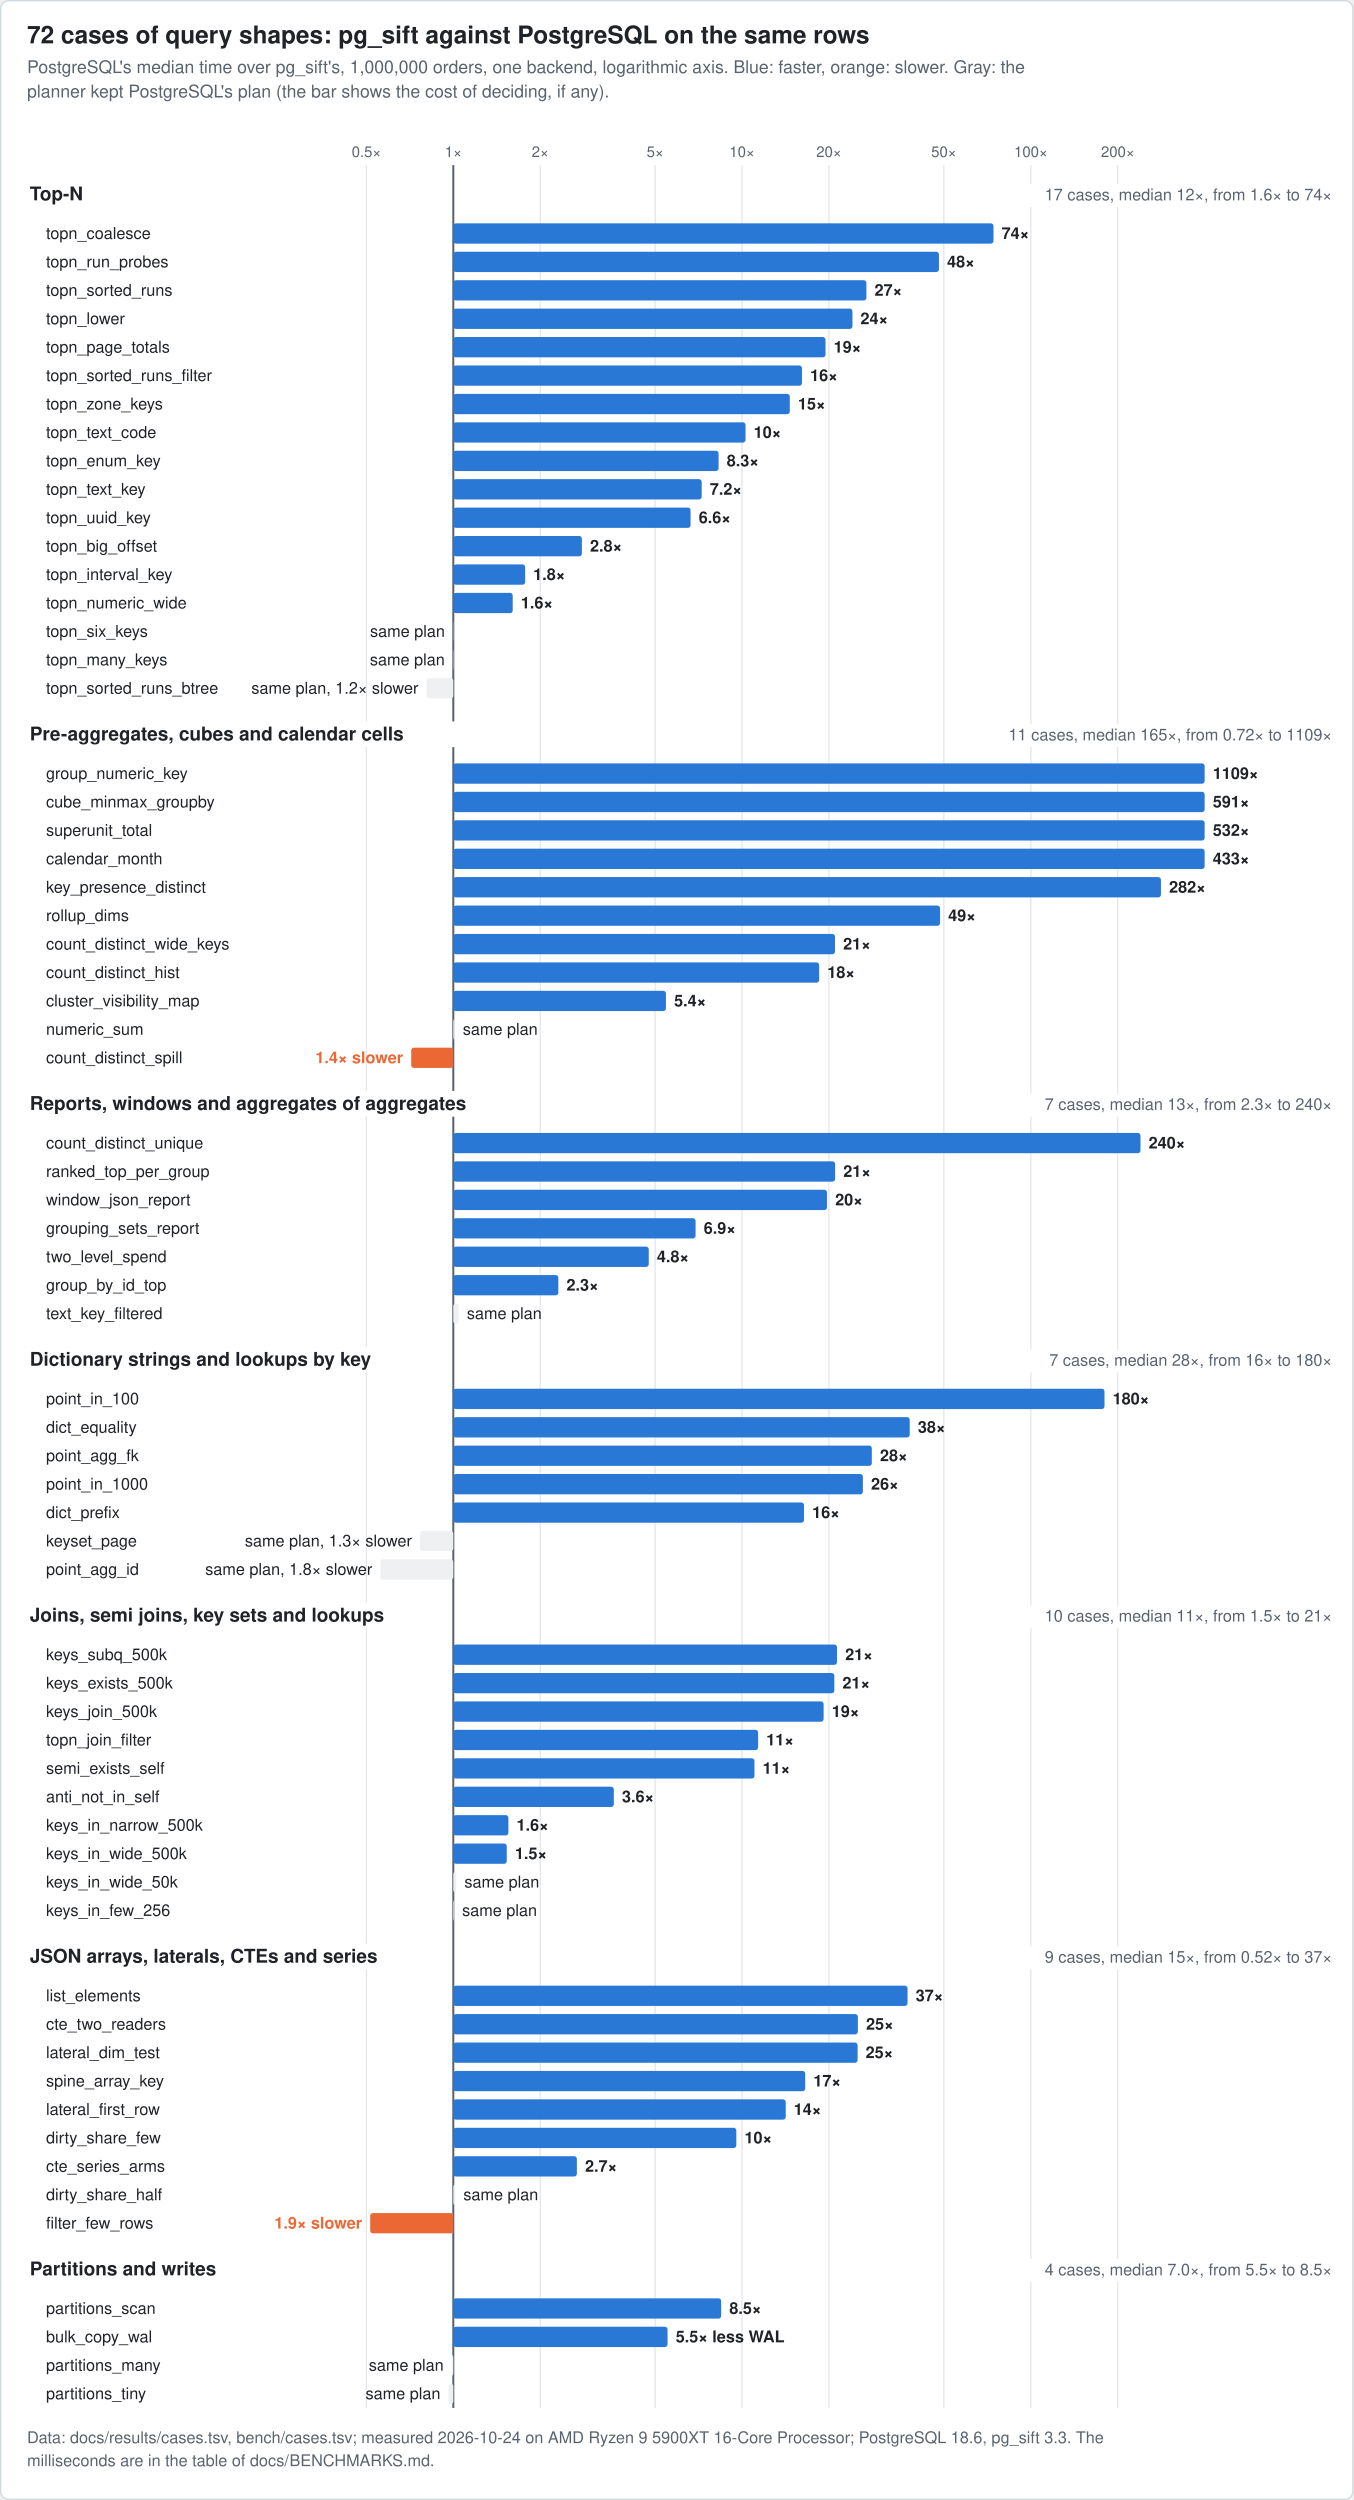
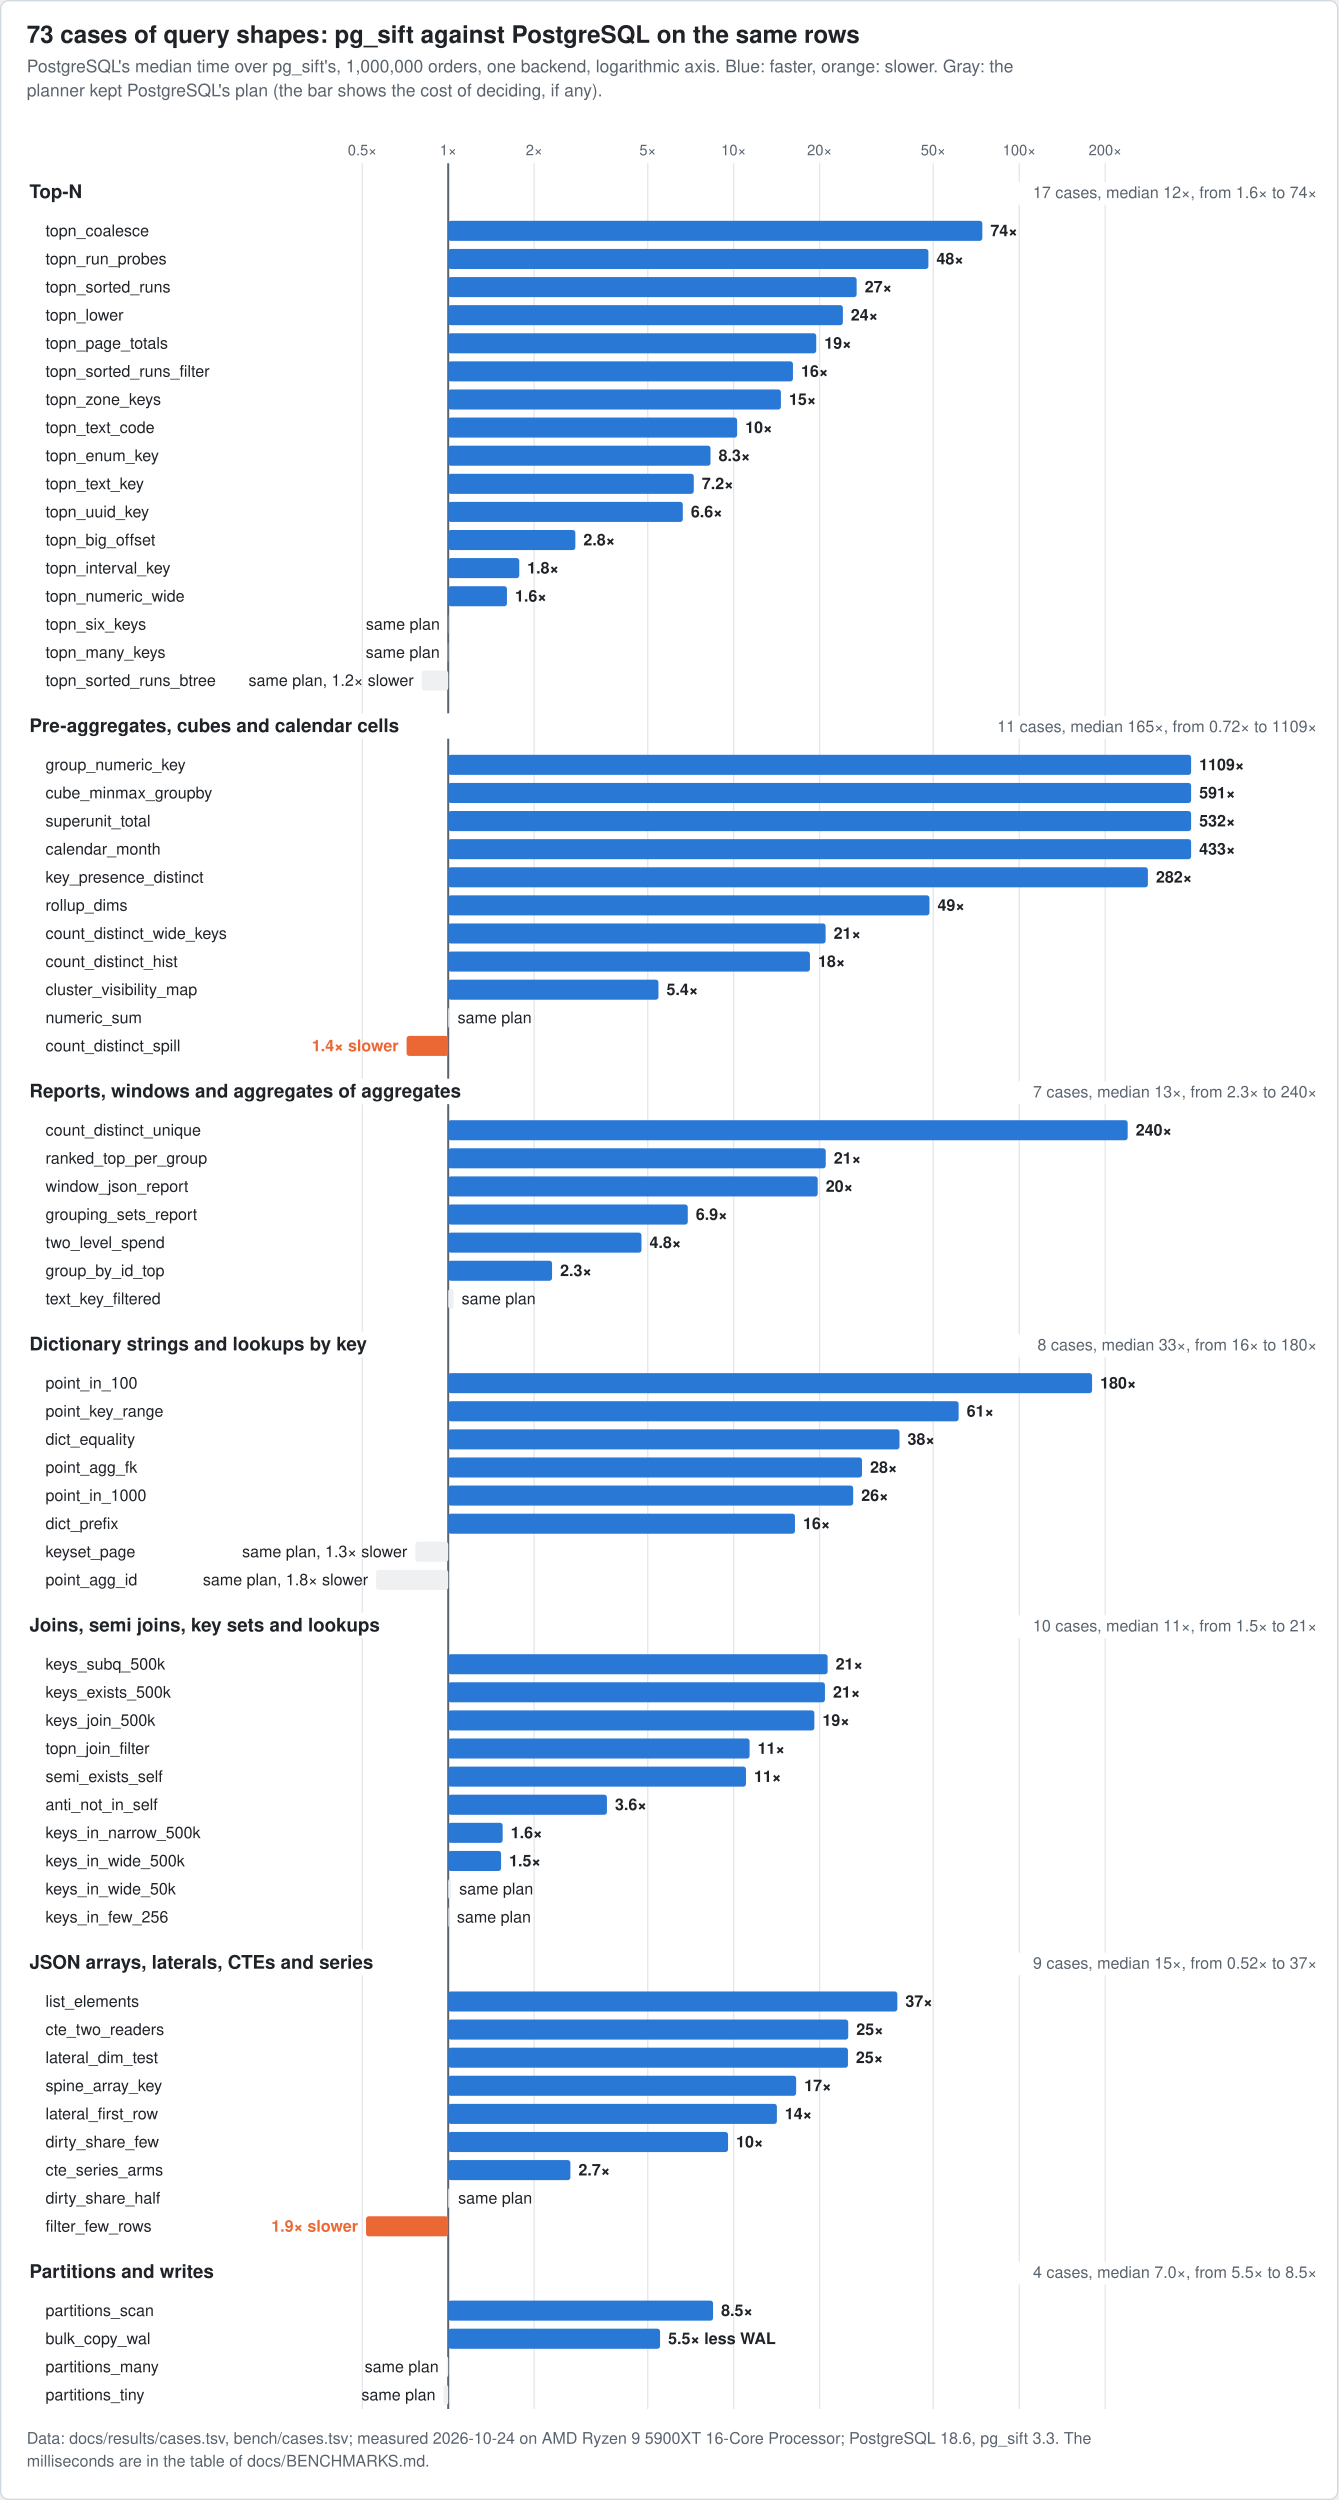
- <svg xmlns="http://www.w3.org/2000/svg" width="1000" height="1847" viewBox="0 0 1000 1847" role="img" aria-labelledby="t d" font-family="Helvetica, Arial, sans-serif">
-   <rect x="0.5" y="0.5" width="999" height="1846" rx="6" fill="#ffffff" stroke="#d1d9e0" />
-   <text x="20" y="32" font-size="18" text-anchor="start" fill="#1f2328" font-weight="bold">72 cases of query shapes: pg_sift against PostgreSQL on the same rows</text>
+ <svg xmlns="http://www.w3.org/2000/svg" width="1000" height="1868" viewBox="0 0 1000 1868" role="img" aria-labelledby="t d" font-family="Helvetica, Arial, sans-serif">
+   <rect x="0.5" y="0.5" width="999" height="1867" rx="6" fill="#ffffff" stroke="#d1d9e0" />
+   <text x="20" y="32" font-size="18" text-anchor="start" fill="#1f2328" font-weight="bold">73 cases of query shapes: pg_sift against PostgreSQL on the same rows</text>
  <text x="20" y="54" font-size="13" text-anchor="start" fill="#59636e">PostgreSQL's median time over pg_sift's, 1,000,000 orders, one backend, logarithmic axis. Blue: faster, orange: slower. Gray: the</text>
  <text x="20" y="72" font-size="13" text-anchor="start" fill="#59636e">planner kept PostgreSQL's plan (the bar shows the cost of deciding, if any).</text>
-   <line x1="270.7" y1="122" x2="270.7" y2="1779" stroke="#e3e7eb" stroke-width="1" />
+   <line x1="270.7" y1="122" x2="270.7" y2="1800" stroke="#e3e7eb" stroke-width="1" />
  <text x="270.7" y="116" font-size="11" text-anchor="middle" fill="#59636e">0.5×</text>
-   <line x1="334.9" y1="122" x2="334.9" y2="1779" stroke="#59636e" stroke-width="1.5" />
+   <line x1="334.9" y1="122" x2="334.9" y2="1800" stroke="#59636e" stroke-width="1.5" />
  <text x="334.9" y="116" font-size="11" text-anchor="middle" fill="#59636e">1×</text>
-   <line x1="399.1" y1="122" x2="399.1" y2="1779" stroke="#e3e7eb" stroke-width="1" />
+   <line x1="399.1" y1="122" x2="399.1" y2="1800" stroke="#e3e7eb" stroke-width="1" />
  <text x="399.1" y="116" font-size="11" text-anchor="middle" fill="#59636e">2×</text>
-   <line x1="484" y1="122" x2="484" y2="1779" stroke="#e3e7eb" stroke-width="1" />
+   <line x1="484" y1="122" x2="484" y2="1800" stroke="#e3e7eb" stroke-width="1" />
  <text x="484" y="116" font-size="11" text-anchor="middle" fill="#59636e">5×</text>
-   <line x1="548.2" y1="122" x2="548.2" y2="1779" stroke="#e3e7eb" stroke-width="1" />
+   <line x1="548.2" y1="122" x2="548.2" y2="1800" stroke="#e3e7eb" stroke-width="1" />
  <text x="548.2" y="116" font-size="11" text-anchor="middle" fill="#59636e">10×</text>
-   <line x1="612.4" y1="122" x2="612.4" y2="1779" stroke="#e3e7eb" stroke-width="1" />
+   <line x1="612.4" y1="122" x2="612.4" y2="1800" stroke="#e3e7eb" stroke-width="1" />
  <text x="612.4" y="116" font-size="11" text-anchor="middle" fill="#59636e">20×</text>
-   <line x1="697.3" y1="122" x2="697.3" y2="1779" stroke="#e3e7eb" stroke-width="1" />
+   <line x1="697.3" y1="122" x2="697.3" y2="1800" stroke="#e3e7eb" stroke-width="1" />
  <text x="697.3" y="116" font-size="11" text-anchor="middle" fill="#59636e">50×</text>
-   <line x1="761.6" y1="122" x2="761.6" y2="1779" stroke="#e3e7eb" stroke-width="1" />
+   <line x1="761.6" y1="122" x2="761.6" y2="1800" stroke="#e3e7eb" stroke-width="1" />
  <text x="761.6" y="116" font-size="11" text-anchor="middle" fill="#59636e">100×</text>
-   <line x1="825.8" y1="122" x2="825.8" y2="1779" stroke="#e3e7eb" stroke-width="1" />
+   <line x1="825.8" y1="122" x2="825.8" y2="1800" stroke="#e3e7eb" stroke-width="1" />
  <text x="825.8" y="116" font-size="11" text-anchor="middle" fill="#59636e">200×</text>
  <rect x="19" y="134" width="45.2" height="19" fill="#ffffff" rx="3" />
  <text x="22" y="148" font-size="14" text-anchor="start" fill="#1f2328" font-weight="bold">Top-N</text>
  <rect x="725.6" y="136" width="261.4" height="17" fill="#ffffff" rx="3" />
  <text x="984" y="148" font-size="12" text-anchor="end" fill="#59636e">17 cases, median 12×, from 1.6× to 74×</text>
  <text x="34" y="176.5" font-size="12" text-anchor="start" fill="#1f2328">topn_coalesce</text>
  <rect x="334.9" y="165" width="399.1" height="15" fill="#2a78d6" rx="2" />
  <text x="740" y="176.5" font-size="12" text-anchor="start" fill="#1f2328" font-weight="bold">74×</text>
  <text x="34" y="197.5" font-size="12" text-anchor="start" fill="#1f2328">topn_run_probes</text>
  <rect x="334.9" y="186" width="358.8" height="15" fill="#2a78d6" rx="2" />
  <text x="699.7" y="197.5" font-size="12" text-anchor="start" fill="#1f2328" font-weight="bold">48×</text>
  <text x="34" y="218.5" font-size="12" text-anchor="start" fill="#1f2328">topn_sorted_runs</text>
  <rect x="334.9" y="207" width="305.2" height="15" fill="#2a78d6" rx="2" />
  <text x="646.1" y="218.5" font-size="12" text-anchor="start" fill="#1f2328" font-weight="bold">27×</text>
  <text x="34" y="239.5" font-size="12" text-anchor="start" fill="#1f2328">topn_lower</text>
  <rect x="334.9" y="228" width="294.9" height="15" fill="#2a78d6" rx="2" />
  <text x="635.7" y="239.5" font-size="12" text-anchor="start" fill="#1f2328" font-weight="bold">24×</text>
  <text x="34" y="260.5" font-size="12" text-anchor="start" fill="#1f2328">topn_page_totals</text>
  <rect x="334.9" y="249" width="275" height="15" fill="#2a78d6" rx="2" />
  <text x="615.9" y="260.5" font-size="12" text-anchor="start" fill="#1f2328" font-weight="bold">19×</text>
  <text x="34" y="281.5" font-size="12" text-anchor="start" fill="#1f2328">topn_sorted_runs_filter</text>
  <rect x="334.9" y="270" width="257.6" height="15" fill="#2a78d6" rx="2" />
  <text x="598.5" y="281.5" font-size="12" text-anchor="start" fill="#1f2328" font-weight="bold">16×</text>
  <text x="34" y="302.5" font-size="12" text-anchor="start" fill="#1f2328">topn_zone_keys</text>
  <rect x="334.9" y="291" width="248.6" height="15" fill="#2a78d6" rx="2" />
  <text x="589.5" y="302.5" font-size="12" text-anchor="start" fill="#1f2328" font-weight="bold">15×</text>
  <text x="34" y="323.5" font-size="12" text-anchor="start" fill="#1f2328">topn_text_code</text>
  <rect x="334.9" y="312" width="215.9" height="15" fill="#2a78d6" rx="2" />
  <text x="556.8" y="323.5" font-size="12" text-anchor="start" fill="#1f2328" font-weight="bold">10×</text>
  <text x="34" y="344.5" font-size="12" text-anchor="start" fill="#1f2328">topn_enum_key</text>
  <rect x="334.9" y="333" width="196" height="15" fill="#2a78d6" rx="2" />
  <text x="536.9" y="344.5" font-size="12" text-anchor="start" fill="#1f2328" font-weight="bold">8.3×</text>
  <text x="34" y="365.5" font-size="12" text-anchor="start" fill="#1f2328">topn_text_key</text>
  <rect x="334.9" y="354" width="183.5" height="15" fill="#2a78d6" rx="2" />
  <text x="524.4" y="365.5" font-size="12" text-anchor="start" fill="#1f2328" font-weight="bold">7.2×</text>
  <text x="34" y="386.5" font-size="12" text-anchor="start" fill="#1f2328">topn_uuid_key</text>
  <rect x="334.9" y="375" width="175.3" height="15" fill="#2a78d6" rx="2" />
  <text x="516.2" y="386.5" font-size="12" text-anchor="start" fill="#1f2328" font-weight="bold">6.6×</text>
  <text x="34" y="407.5" font-size="12" text-anchor="start" fill="#1f2328">topn_big_offset</text>
  <rect x="334.9" y="396" width="95" height="15" fill="#2a78d6" rx="2" />
  <text x="435.9" y="407.5" font-size="12" text-anchor="start" fill="#1f2328" font-weight="bold">2.8×</text>
  <text x="34" y="428.5" font-size="12" text-anchor="start" fill="#1f2328">topn_interval_key</text>
  <rect x="334.9" y="417" width="53.1" height="15" fill="#2a78d6" rx="2" />
  <text x="393.9" y="428.5" font-size="12" text-anchor="start" fill="#1f2328" font-weight="bold">1.8×</text>
  <text x="34" y="449.5" font-size="12" text-anchor="start" fill="#1f2328">topn_numeric_wide</text>
  <rect x="334.9" y="438" width="43.9" height="15" fill="#2a78d6" rx="2" />
  <text x="384.8" y="449.5" font-size="12" text-anchor="start" fill="#1f2328" font-weight="bold">1.6×</text>
  <text x="34" y="470.5" font-size="12" text-anchor="start" fill="#1f2328">topn_six_keys</text>
  <rect x="334.7" y="459" width="0.2" height="15" fill="#eef0f2" rx="2" />
  <text x="328.7" y="470.5" font-size="12" text-anchor="end" fill="#1f2328">same plan</text>
  <text x="34" y="491.5" font-size="12" text-anchor="start" fill="#1f2328">topn_many_keys</text>
  <rect x="334.6" y="480" width="0.3" height="15" fill="#eef0f2" rx="2" />
  <text x="328.6" y="491.5" font-size="12" text-anchor="end" fill="#1f2328">same plan</text>
  <text x="34" y="512.5" font-size="12" text-anchor="start" fill="#1f2328">topn_sorted_runs_btree</text>
  <rect x="315.1" y="501" width="19.8" height="15" fill="#eef0f2" rx="2" />
  <text x="309.1" y="512.5" font-size="12" text-anchor="end" fill="#1f2328">same plan, 1.2× slower</text>
  <rect x="19" y="533" width="319.6" height="19" fill="#ffffff" rx="3" />
  <text x="22" y="547" font-size="14" text-anchor="start" fill="#1f2328" font-weight="bold">Pre-aggregates, cubes and calendar cells</text>
  <rect x="698.8" y="535" width="288.2" height="17" fill="#ffffff" rx="3" />
  <text x="984" y="547" font-size="12" text-anchor="end" fill="#59636e">11 cases, median 165×, from 0.72× to 1109×</text>
  <text x="34" y="575.5" font-size="12" text-anchor="start" fill="#1f2328">group_numeric_key</text>
  <rect x="334.9" y="564" width="555.1" height="15" fill="#2a78d6" rx="2" />
  <text x="896" y="575.5" font-size="12" text-anchor="start" fill="#1f2328" font-weight="bold">1109×</text>
  <text x="34" y="596.5" font-size="12" text-anchor="start" fill="#1f2328">cube_minmax_groupby</text>
  <rect x="334.9" y="585" width="555.1" height="15" fill="#2a78d6" rx="2" />
  <text x="896" y="596.5" font-size="12" text-anchor="start" fill="#1f2328" font-weight="bold">591×</text>
  <text x="34" y="617.5" font-size="12" text-anchor="start" fill="#1f2328">superunit_total</text>
  <rect x="334.9" y="606" width="555.1" height="15" fill="#2a78d6" rx="2" />
  <text x="896" y="617.5" font-size="12" text-anchor="start" fill="#1f2328" font-weight="bold">532×</text>
  <text x="34" y="638.5" font-size="12" text-anchor="start" fill="#1f2328">calendar_month</text>
  <rect x="334.9" y="627" width="555.1" height="15" fill="#2a78d6" rx="2" />
  <text x="896" y="638.5" font-size="12" text-anchor="start" fill="#1f2328" font-weight="bold">433×</text>
  <text x="34" y="659.5" font-size="12" text-anchor="start" fill="#1f2328">key_presence_distinct</text>
  <rect x="334.9" y="648" width="522.8" height="15" fill="#2a78d6" rx="2" />
  <text x="863.7" y="659.5" font-size="12" text-anchor="start" fill="#1f2328" font-weight="bold">282×</text>
  <text x="34" y="680.5" font-size="12" text-anchor="start" fill="#1f2328">rollup_dims</text>
  <rect x="334.9" y="669" width="359.6" height="15" fill="#2a78d6" rx="2" />
  <text x="700.5" y="680.5" font-size="12" text-anchor="start" fill="#1f2328" font-weight="bold">49×</text>
  <text x="34" y="701.5" font-size="12" text-anchor="start" fill="#1f2328">count_distinct_wide_keys</text>
  <rect x="334.9" y="690" width="282" height="15" fill="#2a78d6" rx="2" />
  <text x="622.9" y="701.5" font-size="12" text-anchor="start" fill="#1f2328" font-weight="bold">21×</text>
  <text x="34" y="722.5" font-size="12" text-anchor="start" fill="#1f2328">count_distinct_hist</text>
  <rect x="334.9" y="711" width="270.3" height="15" fill="#2a78d6" rx="2" />
  <text x="611.2" y="722.5" font-size="12" text-anchor="start" fill="#1f2328" font-weight="bold">18×</text>
  <text x="34" y="743.5" font-size="12" text-anchor="start" fill="#1f2328">cluster_visibility_map</text>
  <rect x="334.9" y="732" width="157.1" height="15" fill="#2a78d6" rx="2" />
  <text x="498" y="743.5" font-size="12" text-anchor="start" fill="#1f2328" font-weight="bold">5.4×</text>
  <text x="34" y="764.5" font-size="12" text-anchor="start" fill="#1f2328">numeric_sum</text>
  <rect x="334.9" y="753" width="1" height="15" fill="#eef0f2" rx="2" />
  <text x="341.9" y="764.5" font-size="12" text-anchor="start" fill="#1f2328">same plan</text>
  <text x="34" y="785.5" font-size="12" text-anchor="start" fill="#1f2328">count_distinct_spill</text>
  <rect x="303.8" y="774" width="31.1" height="15" fill="#eb6834" rx="2" />
  <text x="297.8" y="785.5" font-size="12" text-anchor="end" fill="#eb6834" font-weight="bold">1.4× slower</text>
  <rect x="19" y="806" width="358.8" height="19" fill="#ffffff" rx="3" />
  <text x="22" y="820" font-size="14" text-anchor="start" fill="#1f2328" font-weight="bold">Reports, windows and aggregates of aggregates</text>
  <rect x="725.6" y="808" width="261.4" height="17" fill="#ffffff" rx="3" />
  <text x="984" y="820" font-size="12" text-anchor="end" fill="#59636e">7 cases, median 13×, from 2.3× to 240×</text>
  <text x="34" y="848.5" font-size="12" text-anchor="start" fill="#1f2328">count_distinct_unique</text>
  <rect x="334.9" y="837" width="507.7" height="15" fill="#2a78d6" rx="2" />
  <text x="848.6" y="848.5" font-size="12" text-anchor="start" fill="#1f2328" font-weight="bold">240×</text>
  <text x="34" y="869.5" font-size="12" text-anchor="start" fill="#1f2328">ranked_top_per_group</text>
  <rect x="334.9" y="858" width="282.1" height="15" fill="#2a78d6" rx="2" />
  <text x="623" y="869.5" font-size="12" text-anchor="start" fill="#1f2328" font-weight="bold">21×</text>
  <text x="34" y="890.5" font-size="12" text-anchor="start" fill="#1f2328">window_json_report</text>
  <rect x="334.9" y="879" width="276.1" height="15" fill="#2a78d6" rx="2" />
  <text x="617" y="890.5" font-size="12" text-anchor="start" fill="#1f2328" font-weight="bold">20×</text>
  <text x="34" y="911.5" font-size="12" text-anchor="start" fill="#1f2328">grouping_sets_report</text>
  <rect x="334.9" y="900" width="179" height="15" fill="#2a78d6" rx="2" />
  <text x="519.9" y="911.5" font-size="12" text-anchor="start" fill="#1f2328" font-weight="bold">6.9×</text>
  <text x="34" y="932.5" font-size="12" text-anchor="start" fill="#1f2328">two_level_spend</text>
  <rect x="334.9" y="921" width="144.4" height="15" fill="#2a78d6" rx="2" />
  <text x="485.3" y="932.5" font-size="12" text-anchor="start" fill="#1f2328" font-weight="bold">4.8×</text>
  <text x="34" y="953.5" font-size="12" text-anchor="start" fill="#1f2328">group_by_id_top</text>
  <rect x="334.9" y="942" width="77.6" height="15" fill="#2a78d6" rx="2" />
  <text x="418.5" y="953.5" font-size="12" text-anchor="start" fill="#1f2328" font-weight="bold">2.3×</text>
  <text x="34" y="974.5" font-size="12" text-anchor="start" fill="#1f2328">text_key_filtered</text>
  <rect x="334.9" y="963" width="4" height="15" fill="#eef0f2" rx="2" />
  <text x="344.9" y="974.5" font-size="12" text-anchor="start" fill="#1f2328">same plan</text>
  <rect x="19" y="995" width="296.1" height="19" fill="#ffffff" rx="3" />
  <text x="22" y="1009" font-size="14" text-anchor="start" fill="#1f2328" font-weight="bold">Dictionary strings and lookups by key</text>
  <rect x="732.4" y="997" width="254.6" height="17" fill="#ffffff" rx="3" />
-   <text x="984" y="1009" font-size="12" text-anchor="end" fill="#59636e">7 cases, median 28×, from 16× to 180×</text>
+   <text x="984" y="1009" font-size="12" text-anchor="end" fill="#59636e">8 cases, median 33×, from 16× to 180×</text>
  <text x="34" y="1037.5" font-size="12" text-anchor="start" fill="#1f2328">point_in_100</text>
  <rect x="334.9" y="1026" width="481.1" height="15" fill="#2a78d6" rx="2" />
  <text x="822" y="1037.5" font-size="12" text-anchor="start" fill="#1f2328" font-weight="bold">180×</text>
-   <text x="34" y="1058.5" font-size="12" text-anchor="start" fill="#1f2328">dict_equality</text>
-   <rect x="334.9" y="1047" width="337.2" height="15" fill="#2a78d6" rx="2" />
-   <text x="678.1" y="1058.5" font-size="12" text-anchor="start" fill="#1f2328" font-weight="bold">38×</text>
-   <text x="34" y="1079.5" font-size="12" text-anchor="start" fill="#1f2328">point_agg_fk</text>
-   <rect x="334.9" y="1068" width="309.2" height="15" fill="#2a78d6" rx="2" />
-   <text x="650.1" y="1079.5" font-size="12" text-anchor="start" fill="#1f2328" font-weight="bold">28×</text>
-   <text x="34" y="1100.5" font-size="12" text-anchor="start" fill="#1f2328">point_in_1000</text>
-   <rect x="334.9" y="1089" width="302.6" height="15" fill="#2a78d6" rx="2" />
-   <text x="643.5" y="1100.5" font-size="12" text-anchor="start" fill="#1f2328" font-weight="bold">26×</text>
-   <text x="34" y="1121.5" font-size="12" text-anchor="start" fill="#1f2328">dict_prefix</text>
-   <rect x="334.9" y="1110" width="259.1" height="15" fill="#2a78d6" rx="2" />
-   <text x="600" y="1121.5" font-size="12" text-anchor="start" fill="#1f2328" font-weight="bold">16×</text>
-   <text x="34" y="1142.5" font-size="12" text-anchor="start" fill="#1f2328">keyset_page</text>
-   <rect x="310.3" y="1131" width="24.6" height="15" fill="#eef0f2" rx="2" />
-   <text x="304.3" y="1142.5" font-size="12" text-anchor="end" fill="#1f2328">same plan, 1.3× slower</text>
-   <text x="34" y="1163.5" font-size="12" text-anchor="start" fill="#1f2328">point_agg_id</text>
-   <rect x="281" y="1152" width="53.9" height="15" fill="#eef0f2" rx="2" />
-   <text x="275" y="1163.5" font-size="12" text-anchor="end" fill="#1f2328">same plan, 1.8× slower</text>
-   <rect x="19" y="1184" width="311.8" height="19" fill="#ffffff" rx="3" />
-   <text x="22" y="1198" font-size="14" text-anchor="start" fill="#1f2328" font-weight="bold">Joins, semi joins, key sets and lookups</text>
-   <rect x="725.6" y="1186" width="261.4" height="17" fill="#ffffff" rx="3" />
-   <text x="984" y="1198" font-size="12" text-anchor="end" fill="#59636e">10 cases, median 11×, from 1.5× to 21×</text>
-   <text x="34" y="1226.5" font-size="12" text-anchor="start" fill="#1f2328">keys_subq_500k</text>
-   <rect x="334.9" y="1215" width="283.5" height="15" fill="#2a78d6" rx="2" />
-   <text x="624.4" y="1226.5" font-size="12" text-anchor="start" fill="#1f2328" font-weight="bold">21×</text>
-   <text x="34" y="1247.5" font-size="12" text-anchor="start" fill="#1f2328">keys_exists_500k</text>
-   <rect x="334.9" y="1236" width="281.5" height="15" fill="#2a78d6" rx="2" />
-   <text x="622.4" y="1247.5" font-size="12" text-anchor="start" fill="#1f2328" font-weight="bold">21×</text>
-   <text x="34" y="1268.5" font-size="12" text-anchor="start" fill="#1f2328">keys_join_500k</text>
-   <rect x="334.9" y="1257" width="273.6" height="15" fill="#2a78d6" rx="2" />
-   <text x="614.5" y="1268.5" font-size="12" text-anchor="start" fill="#1f2328" font-weight="bold">19×</text>
-   <text x="34" y="1289.5" font-size="12" text-anchor="start" fill="#1f2328">topn_join_filter</text>
-   <rect x="334.9" y="1278" width="225.2" height="15" fill="#2a78d6" rx="2" />
-   <text x="566.1" y="1289.5" font-size="12" text-anchor="start" fill="#1f2328" font-weight="bold">11×</text>
-   <text x="34" y="1310.5" font-size="12" text-anchor="start" fill="#1f2328">semi_exists_self</text>
-   <rect x="334.9" y="1299" width="222.5" height="15" fill="#2a78d6" rx="2" />
-   <text x="563.4" y="1310.5" font-size="12" text-anchor="start" fill="#1f2328" font-weight="bold">11×</text>
-   <text x="34" y="1331.5" font-size="12" text-anchor="start" fill="#1f2328">anti_not_in_self</text>
-   <rect x="334.9" y="1320" width="118.6" height="15" fill="#2a78d6" rx="2" />
-   <text x="459.5" y="1331.5" font-size="12" text-anchor="start" fill="#1f2328" font-weight="bold">3.6×</text>
-   <text x="34" y="1352.5" font-size="12" text-anchor="start" fill="#1f2328">keys_in_narrow_500k</text>
-   <rect x="334.9" y="1341" width="40.7" height="15" fill="#2a78d6" rx="2" />
-   <text x="381.6" y="1352.5" font-size="12" text-anchor="start" fill="#1f2328" font-weight="bold">1.6×</text>
-   <text x="34" y="1373.5" font-size="12" text-anchor="start" fill="#1f2328">keys_in_wide_500k</text>
-   <rect x="334.9" y="1362" width="39.5" height="15" fill="#2a78d6" rx="2" />
-   <text x="380.4" y="1373.5" font-size="12" text-anchor="start" fill="#1f2328" font-weight="bold">1.5×</text>
-   <text x="34" y="1394.5" font-size="12" text-anchor="start" fill="#1f2328">keys_in_wide_50k</text>
-   <rect x="334.9" y="1383" width="2.2" height="15" fill="#eef0f2" rx="2" />
-   <text x="343.1" y="1394.5" font-size="12" text-anchor="start" fill="#1f2328">same plan</text>
-   <text x="34" y="1415.5" font-size="12" text-anchor="start" fill="#1f2328">keys_in_few_256</text>
-   <rect x="334.9" y="1404" width="0.5" height="15" fill="#eef0f2" rx="2" />
-   <text x="341.4" y="1415.5" font-size="12" text-anchor="start" fill="#1f2328">same plan</text>
-   <rect x="19" y="1436" width="303.9" height="19" fill="#ffffff" rx="3" />
-   <text x="22" y="1450" font-size="14" text-anchor="start" fill="#1f2328" font-weight="bold">JSON arrays, laterals, CTEs and series</text>
-   <rect x="725.6" y="1438" width="261.4" height="17" fill="#ffffff" rx="3" />
-   <text x="984" y="1450" font-size="12" text-anchor="end" fill="#59636e">9 cases, median 15×, from 0.52× to 37×</text>
-   <text x="34" y="1478.5" font-size="12" text-anchor="start" fill="#1f2328">list_elements</text>
-   <rect x="334.9" y="1467" width="335.6" height="15" fill="#2a78d6" rx="2" />
-   <text x="676.5" y="1478.5" font-size="12" text-anchor="start" fill="#1f2328" font-weight="bold">37×</text>
-   <text x="34" y="1499.5" font-size="12" text-anchor="start" fill="#1f2328">cte_two_readers</text>
-   <rect x="334.9" y="1488" width="298.9" height="15" fill="#2a78d6" rx="2" />
-   <text x="639.8" y="1499.5" font-size="12" text-anchor="start" fill="#1f2328" font-weight="bold">25×</text>
-   <text x="34" y="1520.5" font-size="12" text-anchor="start" fill="#1f2328">lateral_dim_test</text>
-   <rect x="334.9" y="1509" width="298.7" height="15" fill="#2a78d6" rx="2" />
-   <text x="639.5" y="1520.5" font-size="12" text-anchor="start" fill="#1f2328" font-weight="bold">25×</text>
-   <text x="34" y="1541.5" font-size="12" text-anchor="start" fill="#1f2328">spine_array_key</text>
-   <rect x="334.9" y="1530" width="260" height="15" fill="#2a78d6" rx="2" />
-   <text x="600.9" y="1541.5" font-size="12" text-anchor="start" fill="#1f2328" font-weight="bold">17×</text>
-   <text x="34" y="1562.5" font-size="12" text-anchor="start" fill="#1f2328">lateral_first_row</text>
-   <rect x="334.9" y="1551" width="245.6" height="15" fill="#2a78d6" rx="2" />
-   <text x="586.4" y="1562.5" font-size="12" text-anchor="start" fill="#1f2328" font-weight="bold">14×</text>
-   <text x="34" y="1583.5" font-size="12" text-anchor="start" fill="#1f2328">dirty_share_few</text>
-   <rect x="334.9" y="1572" width="209.1" height="15" fill="#2a78d6" rx="2" />
-   <text x="550" y="1583.5" font-size="12" text-anchor="start" fill="#1f2328" font-weight="bold">10×</text>
-   <text x="34" y="1604.5" font-size="12" text-anchor="start" fill="#1f2328">cte_series_arms</text>
-   <rect x="334.9" y="1593" width="91.3" height="15" fill="#2a78d6" rx="2" />
-   <text x="432.2" y="1604.5" font-size="12" text-anchor="start" fill="#1f2328" font-weight="bold">2.7×</text>
-   <text x="34" y="1625.5" font-size="12" text-anchor="start" fill="#1f2328">dirty_share_half</text>
-   <rect x="334.9" y="1614" width="1.4" height="15" fill="#eef0f2" rx="2" />
-   <text x="342.3" y="1625.5" font-size="12" text-anchor="start" fill="#1f2328">same plan</text>
-   <text x="34" y="1646.5" font-size="12" text-anchor="start" fill="#1f2328">filter_few_rows</text>
-   <rect x="273.5" y="1635" width="61.4" height="15" fill="#eb6834" rx="2" />
-   <text x="267.5" y="1646.5" font-size="12" text-anchor="end" fill="#eb6834" font-weight="bold">1.9× slower</text>
-   <rect x="19" y="1667" width="170.6" height="19" fill="#ffffff" rx="3" />
-   <text x="22" y="1681" font-size="14" text-anchor="start" fill="#1f2328" font-weight="bold">Partitions and writes</text>
-   <rect x="718.9" y="1669" width="268.1" height="17" fill="#ffffff" rx="3" />
-   <text x="984" y="1681" font-size="12" text-anchor="end" fill="#59636e">4 cases, median 7.0×, from 5.5× to 8.5×</text>
-   <text x="34" y="1709.5" font-size="12" text-anchor="start" fill="#1f2328">partitions_scan</text>
-   <rect x="334.9" y="1698" width="197.9" height="15" fill="#2a78d6" rx="2" />
-   <text x="538.8" y="1709.5" font-size="12" text-anchor="start" fill="#1f2328" font-weight="bold">8.5×</text>
-   <text x="34" y="1730.5" font-size="12" text-anchor="start" fill="#1f2328">bulk_copy_wal</text>
-   <rect x="334.9" y="1719" width="158.3" height="15" fill="#2a78d6" rx="2" />
-   <text x="499.2" y="1730.5" font-size="12" text-anchor="start" fill="#1f2328" font-weight="bold">5.5× less WAL</text>
-   <text x="34" y="1751.5" font-size="12" text-anchor="start" fill="#1f2328">partitions_many</text>
-   <rect x="333.8" y="1740" width="1.1" height="15" fill="#eef0f2" rx="2" />
-   <text x="327.8" y="1751.5" font-size="12" text-anchor="end" fill="#1f2328">same plan</text>
-   <text x="34" y="1772.5" font-size="12" text-anchor="start" fill="#1f2328">partitions_tiny</text>
-   <rect x="331.4" y="1761" width="3.5" height="15" fill="#eef0f2" rx="2" />
-   <text x="325.4" y="1772.5" font-size="12" text-anchor="end" fill="#1f2328">same plan</text>
-   <text x="20" y="1805" font-size="12" text-anchor="start" fill="#59636e">Data: docs/results/cases.tsv, bench/cases.tsv; measured 2026-10-24 on AMD Ryzen 9 5900XT 16-Core Processor; PostgreSQL 18.6, pg_sift 3.3. The</text>
-   <text x="20" y="1822" font-size="12" text-anchor="start" fill="#59636e">milliseconds are in the table of docs/BENCHMARKS.md.</text>
+   <text x="34" y="1058.5" font-size="12" text-anchor="start" fill="#1f2328">point_key_range</text>
+   <rect x="334.9" y="1047" width="381.4" height="15" fill="#2a78d6" rx="2" />
+   <text x="722.3" y="1058.5" font-size="12" text-anchor="start" fill="#1f2328" font-weight="bold">61×</text>
+   <text x="34" y="1079.5" font-size="12" text-anchor="start" fill="#1f2328">dict_equality</text>
+   <rect x="334.9" y="1068" width="337.2" height="15" fill="#2a78d6" rx="2" />
+   <text x="678.1" y="1079.5" font-size="12" text-anchor="start" fill="#1f2328" font-weight="bold">38×</text>
+   <text x="34" y="1100.5" font-size="12" text-anchor="start" fill="#1f2328">point_agg_fk</text>
+   <rect x="334.9" y="1089" width="309.2" height="15" fill="#2a78d6" rx="2" />
+   <text x="650.1" y="1100.5" font-size="12" text-anchor="start" fill="#1f2328" font-weight="bold">28×</text>
+   <text x="34" y="1121.5" font-size="12" text-anchor="start" fill="#1f2328">point_in_1000</text>
+   <rect x="334.9" y="1110" width="302.6" height="15" fill="#2a78d6" rx="2" />
+   <text x="643.5" y="1121.5" font-size="12" text-anchor="start" fill="#1f2328" font-weight="bold">26×</text>
+   <text x="34" y="1142.5" font-size="12" text-anchor="start" fill="#1f2328">dict_prefix</text>
+   <rect x="334.9" y="1131" width="259.1" height="15" fill="#2a78d6" rx="2" />
+   <text x="600" y="1142.5" font-size="12" text-anchor="start" fill="#1f2328" font-weight="bold">16×</text>
+   <text x="34" y="1163.5" font-size="12" text-anchor="start" fill="#1f2328">keyset_page</text>
+   <rect x="310.3" y="1152" width="24.6" height="15" fill="#eef0f2" rx="2" />
+   <text x="304.3" y="1163.5" font-size="12" text-anchor="end" fill="#1f2328">same plan, 1.3× slower</text>
+   <text x="34" y="1184.5" font-size="12" text-anchor="start" fill="#1f2328">point_agg_id</text>
+   <rect x="281" y="1173" width="53.9" height="15" fill="#eef0f2" rx="2" />
+   <text x="275" y="1184.5" font-size="12" text-anchor="end" fill="#1f2328">same plan, 1.8× slower</text>
+   <rect x="19" y="1205" width="311.8" height="19" fill="#ffffff" rx="3" />
+   <text x="22" y="1219" font-size="14" text-anchor="start" fill="#1f2328" font-weight="bold">Joins, semi joins, key sets and lookups</text>
+   <rect x="725.6" y="1207" width="261.4" height="17" fill="#ffffff" rx="3" />
+   <text x="984" y="1219" font-size="12" text-anchor="end" fill="#59636e">10 cases, median 11×, from 1.5× to 21×</text>
+   <text x="34" y="1247.5" font-size="12" text-anchor="start" fill="#1f2328">keys_subq_500k</text>
+   <rect x="334.9" y="1236" width="283.5" height="15" fill="#2a78d6" rx="2" />
+   <text x="624.4" y="1247.5" font-size="12" text-anchor="start" fill="#1f2328" font-weight="bold">21×</text>
+   <text x="34" y="1268.5" font-size="12" text-anchor="start" fill="#1f2328">keys_exists_500k</text>
+   <rect x="334.9" y="1257" width="281.5" height="15" fill="#2a78d6" rx="2" />
+   <text x="622.4" y="1268.5" font-size="12" text-anchor="start" fill="#1f2328" font-weight="bold">21×</text>
+   <text x="34" y="1289.5" font-size="12" text-anchor="start" fill="#1f2328">keys_join_500k</text>
+   <rect x="334.9" y="1278" width="273.6" height="15" fill="#2a78d6" rx="2" />
+   <text x="614.5" y="1289.5" font-size="12" text-anchor="start" fill="#1f2328" font-weight="bold">19×</text>
+   <text x="34" y="1310.5" font-size="12" text-anchor="start" fill="#1f2328">topn_join_filter</text>
+   <rect x="334.9" y="1299" width="225.2" height="15" fill="#2a78d6" rx="2" />
+   <text x="566.1" y="1310.5" font-size="12" text-anchor="start" fill="#1f2328" font-weight="bold">11×</text>
+   <text x="34" y="1331.5" font-size="12" text-anchor="start" fill="#1f2328">semi_exists_self</text>
+   <rect x="334.9" y="1320" width="222.5" height="15" fill="#2a78d6" rx="2" />
+   <text x="563.4" y="1331.5" font-size="12" text-anchor="start" fill="#1f2328" font-weight="bold">11×</text>
+   <text x="34" y="1352.5" font-size="12" text-anchor="start" fill="#1f2328">anti_not_in_self</text>
+   <rect x="334.9" y="1341" width="118.6" height="15" fill="#2a78d6" rx="2" />
+   <text x="459.5" y="1352.5" font-size="12" text-anchor="start" fill="#1f2328" font-weight="bold">3.6×</text>
+   <text x="34" y="1373.5" font-size="12" text-anchor="start" fill="#1f2328">keys_in_narrow_500k</text>
+   <rect x="334.9" y="1362" width="40.7" height="15" fill="#2a78d6" rx="2" />
+   <text x="381.6" y="1373.5" font-size="12" text-anchor="start" fill="#1f2328" font-weight="bold">1.6×</text>
+   <text x="34" y="1394.5" font-size="12" text-anchor="start" fill="#1f2328">keys_in_wide_500k</text>
+   <rect x="334.9" y="1383" width="39.5" height="15" fill="#2a78d6" rx="2" />
+   <text x="380.4" y="1394.5" font-size="12" text-anchor="start" fill="#1f2328" font-weight="bold">1.5×</text>
+   <text x="34" y="1415.5" font-size="12" text-anchor="start" fill="#1f2328">keys_in_wide_50k</text>
+   <rect x="334.9" y="1404" width="2.2" height="15" fill="#eef0f2" rx="2" />
+   <text x="343.1" y="1415.5" font-size="12" text-anchor="start" fill="#1f2328">same plan</text>
+   <text x="34" y="1436.5" font-size="12" text-anchor="start" fill="#1f2328">keys_in_few_256</text>
+   <rect x="334.9" y="1425" width="0.5" height="15" fill="#eef0f2" rx="2" />
+   <text x="341.4" y="1436.5" font-size="12" text-anchor="start" fill="#1f2328">same plan</text>
+   <rect x="19" y="1457" width="303.9" height="19" fill="#ffffff" rx="3" />
+   <text x="22" y="1471" font-size="14" text-anchor="start" fill="#1f2328" font-weight="bold">JSON arrays, laterals, CTEs and series</text>
+   <rect x="725.6" y="1459" width="261.4" height="17" fill="#ffffff" rx="3" />
+   <text x="984" y="1471" font-size="12" text-anchor="end" fill="#59636e">9 cases, median 15×, from 0.52× to 37×</text>
+   <text x="34" y="1499.5" font-size="12" text-anchor="start" fill="#1f2328">list_elements</text>
+   <rect x="334.9" y="1488" width="335.6" height="15" fill="#2a78d6" rx="2" />
+   <text x="676.5" y="1499.5" font-size="12" text-anchor="start" fill="#1f2328" font-weight="bold">37×</text>
+   <text x="34" y="1520.5" font-size="12" text-anchor="start" fill="#1f2328">cte_two_readers</text>
+   <rect x="334.9" y="1509" width="298.9" height="15" fill="#2a78d6" rx="2" />
+   <text x="639.8" y="1520.5" font-size="12" text-anchor="start" fill="#1f2328" font-weight="bold">25×</text>
+   <text x="34" y="1541.5" font-size="12" text-anchor="start" fill="#1f2328">lateral_dim_test</text>
+   <rect x="334.9" y="1530" width="298.7" height="15" fill="#2a78d6" rx="2" />
+   <text x="639.5" y="1541.5" font-size="12" text-anchor="start" fill="#1f2328" font-weight="bold">25×</text>
+   <text x="34" y="1562.5" font-size="12" text-anchor="start" fill="#1f2328">spine_array_key</text>
+   <rect x="334.9" y="1551" width="260" height="15" fill="#2a78d6" rx="2" />
+   <text x="600.9" y="1562.5" font-size="12" text-anchor="start" fill="#1f2328" font-weight="bold">17×</text>
+   <text x="34" y="1583.5" font-size="12" text-anchor="start" fill="#1f2328">lateral_first_row</text>
+   <rect x="334.9" y="1572" width="245.6" height="15" fill="#2a78d6" rx="2" />
+   <text x="586.4" y="1583.5" font-size="12" text-anchor="start" fill="#1f2328" font-weight="bold">14×</text>
+   <text x="34" y="1604.5" font-size="12" text-anchor="start" fill="#1f2328">dirty_share_few</text>
+   <rect x="334.9" y="1593" width="209.1" height="15" fill="#2a78d6" rx="2" />
+   <text x="550" y="1604.5" font-size="12" text-anchor="start" fill="#1f2328" font-weight="bold">10×</text>
+   <text x="34" y="1625.5" font-size="12" text-anchor="start" fill="#1f2328">cte_series_arms</text>
+   <rect x="334.9" y="1614" width="91.3" height="15" fill="#2a78d6" rx="2" />
+   <text x="432.2" y="1625.5" font-size="12" text-anchor="start" fill="#1f2328" font-weight="bold">2.7×</text>
+   <text x="34" y="1646.5" font-size="12" text-anchor="start" fill="#1f2328">dirty_share_half</text>
+   <rect x="334.9" y="1635" width="1.4" height="15" fill="#eef0f2" rx="2" />
+   <text x="342.3" y="1646.5" font-size="12" text-anchor="start" fill="#1f2328">same plan</text>
+   <text x="34" y="1667.5" font-size="12" text-anchor="start" fill="#1f2328">filter_few_rows</text>
+   <rect x="273.5" y="1656" width="61.4" height="15" fill="#eb6834" rx="2" />
+   <text x="267.5" y="1667.5" font-size="12" text-anchor="end" fill="#eb6834" font-weight="bold">1.9× slower</text>
+   <rect x="19" y="1688" width="170.6" height="19" fill="#ffffff" rx="3" />
+   <text x="22" y="1702" font-size="14" text-anchor="start" fill="#1f2328" font-weight="bold">Partitions and writes</text>
+   <rect x="718.9" y="1690" width="268.1" height="17" fill="#ffffff" rx="3" />
+   <text x="984" y="1702" font-size="12" text-anchor="end" fill="#59636e">4 cases, median 7.0×, from 5.5× to 8.5×</text>
+   <text x="34" y="1730.5" font-size="12" text-anchor="start" fill="#1f2328">partitions_scan</text>
+   <rect x="334.9" y="1719" width="197.9" height="15" fill="#2a78d6" rx="2" />
+   <text x="538.8" y="1730.5" font-size="12" text-anchor="start" fill="#1f2328" font-weight="bold">8.5×</text>
+   <text x="34" y="1751.5" font-size="12" text-anchor="start" fill="#1f2328">bulk_copy_wal</text>
+   <rect x="334.9" y="1740" width="158.3" height="15" fill="#2a78d6" rx="2" />
+   <text x="499.2" y="1751.5" font-size="12" text-anchor="start" fill="#1f2328" font-weight="bold">5.5× less WAL</text>
+   <text x="34" y="1772.5" font-size="12" text-anchor="start" fill="#1f2328">partitions_many</text>
+   <rect x="333.8" y="1761" width="1.1" height="15" fill="#eef0f2" rx="2" />
+   <text x="327.8" y="1772.5" font-size="12" text-anchor="end" fill="#1f2328">same plan</text>
+   <text x="34" y="1793.5" font-size="12" text-anchor="start" fill="#1f2328">partitions_tiny</text>
+   <rect x="331.4" y="1782" width="3.5" height="15" fill="#eef0f2" rx="2" />
+   <text x="325.4" y="1793.5" font-size="12" text-anchor="end" fill="#1f2328">same plan</text>
+   <text x="20" y="1826" font-size="12" text-anchor="start" fill="#59636e">Data: docs/results/cases.tsv, bench/cases.tsv; measured 2026-10-24 on AMD Ryzen 9 5900XT 16-Core Processor; PostgreSQL 18.6, pg_sift 3.3. The</text>
+   <text x="20" y="1843" font-size="12" text-anchor="start" fill="#59636e">milliseconds are in the table of docs/BENCHMARKS.md.</text>
</svg>
